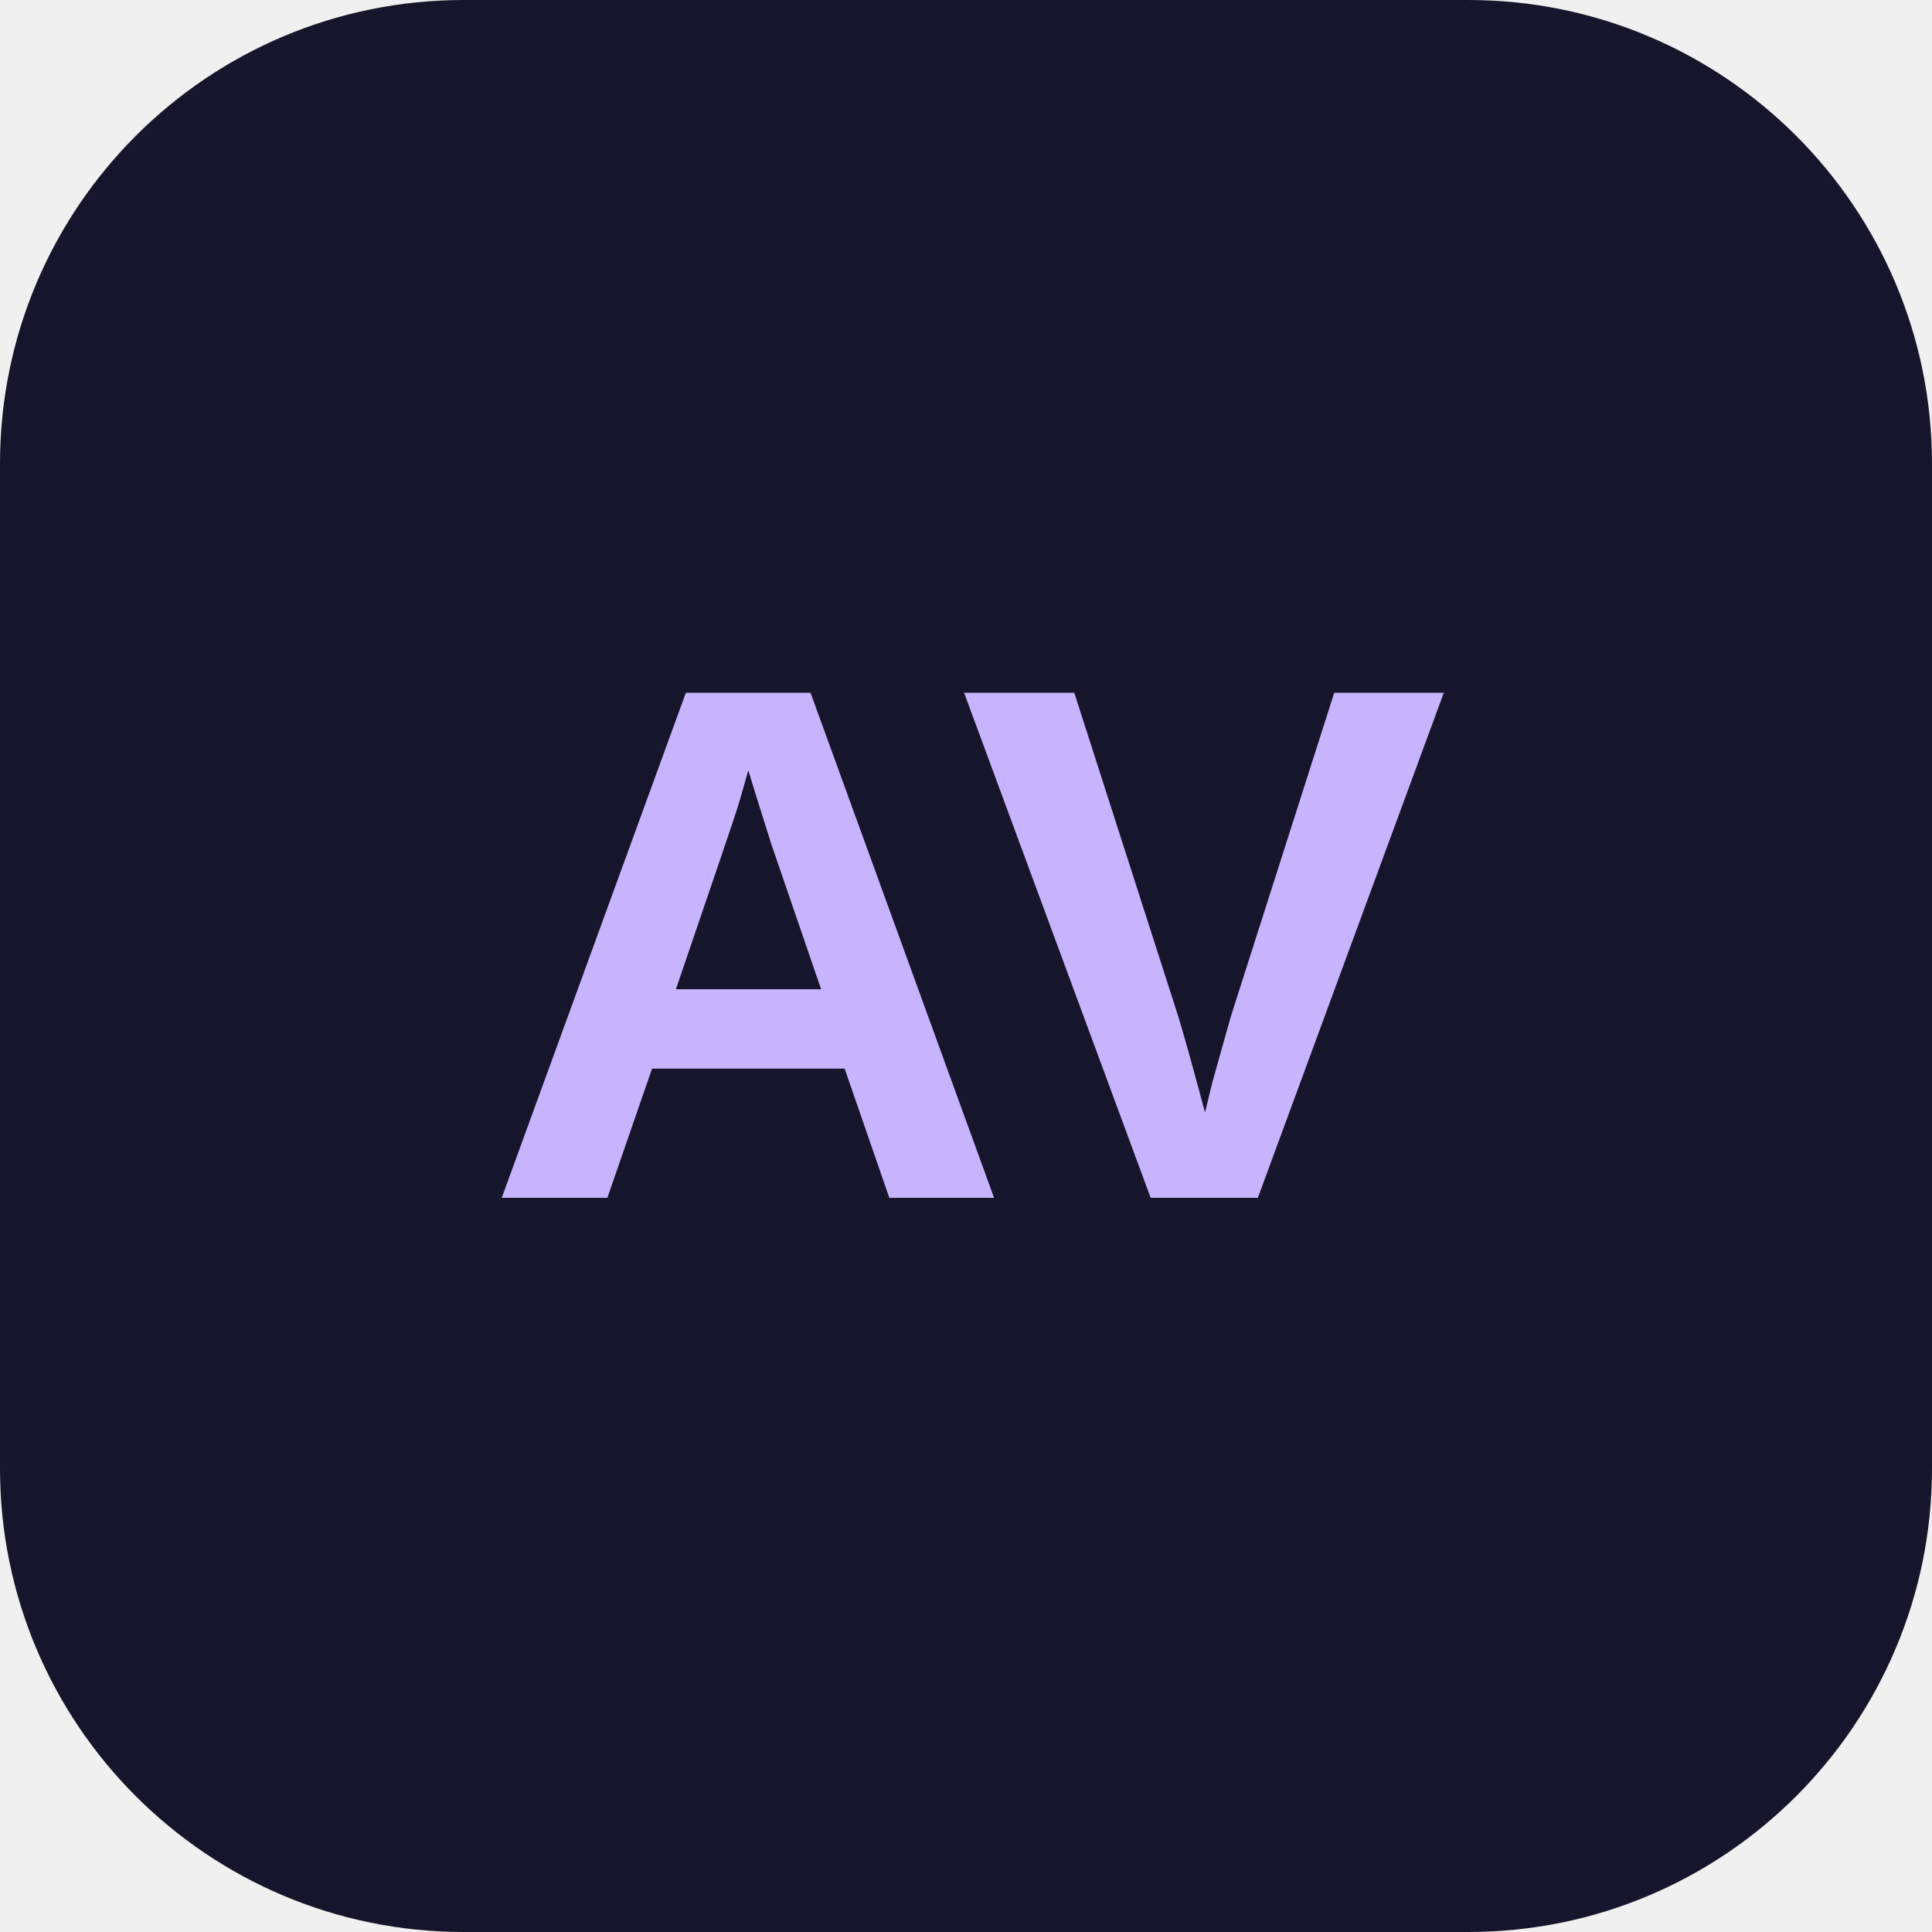
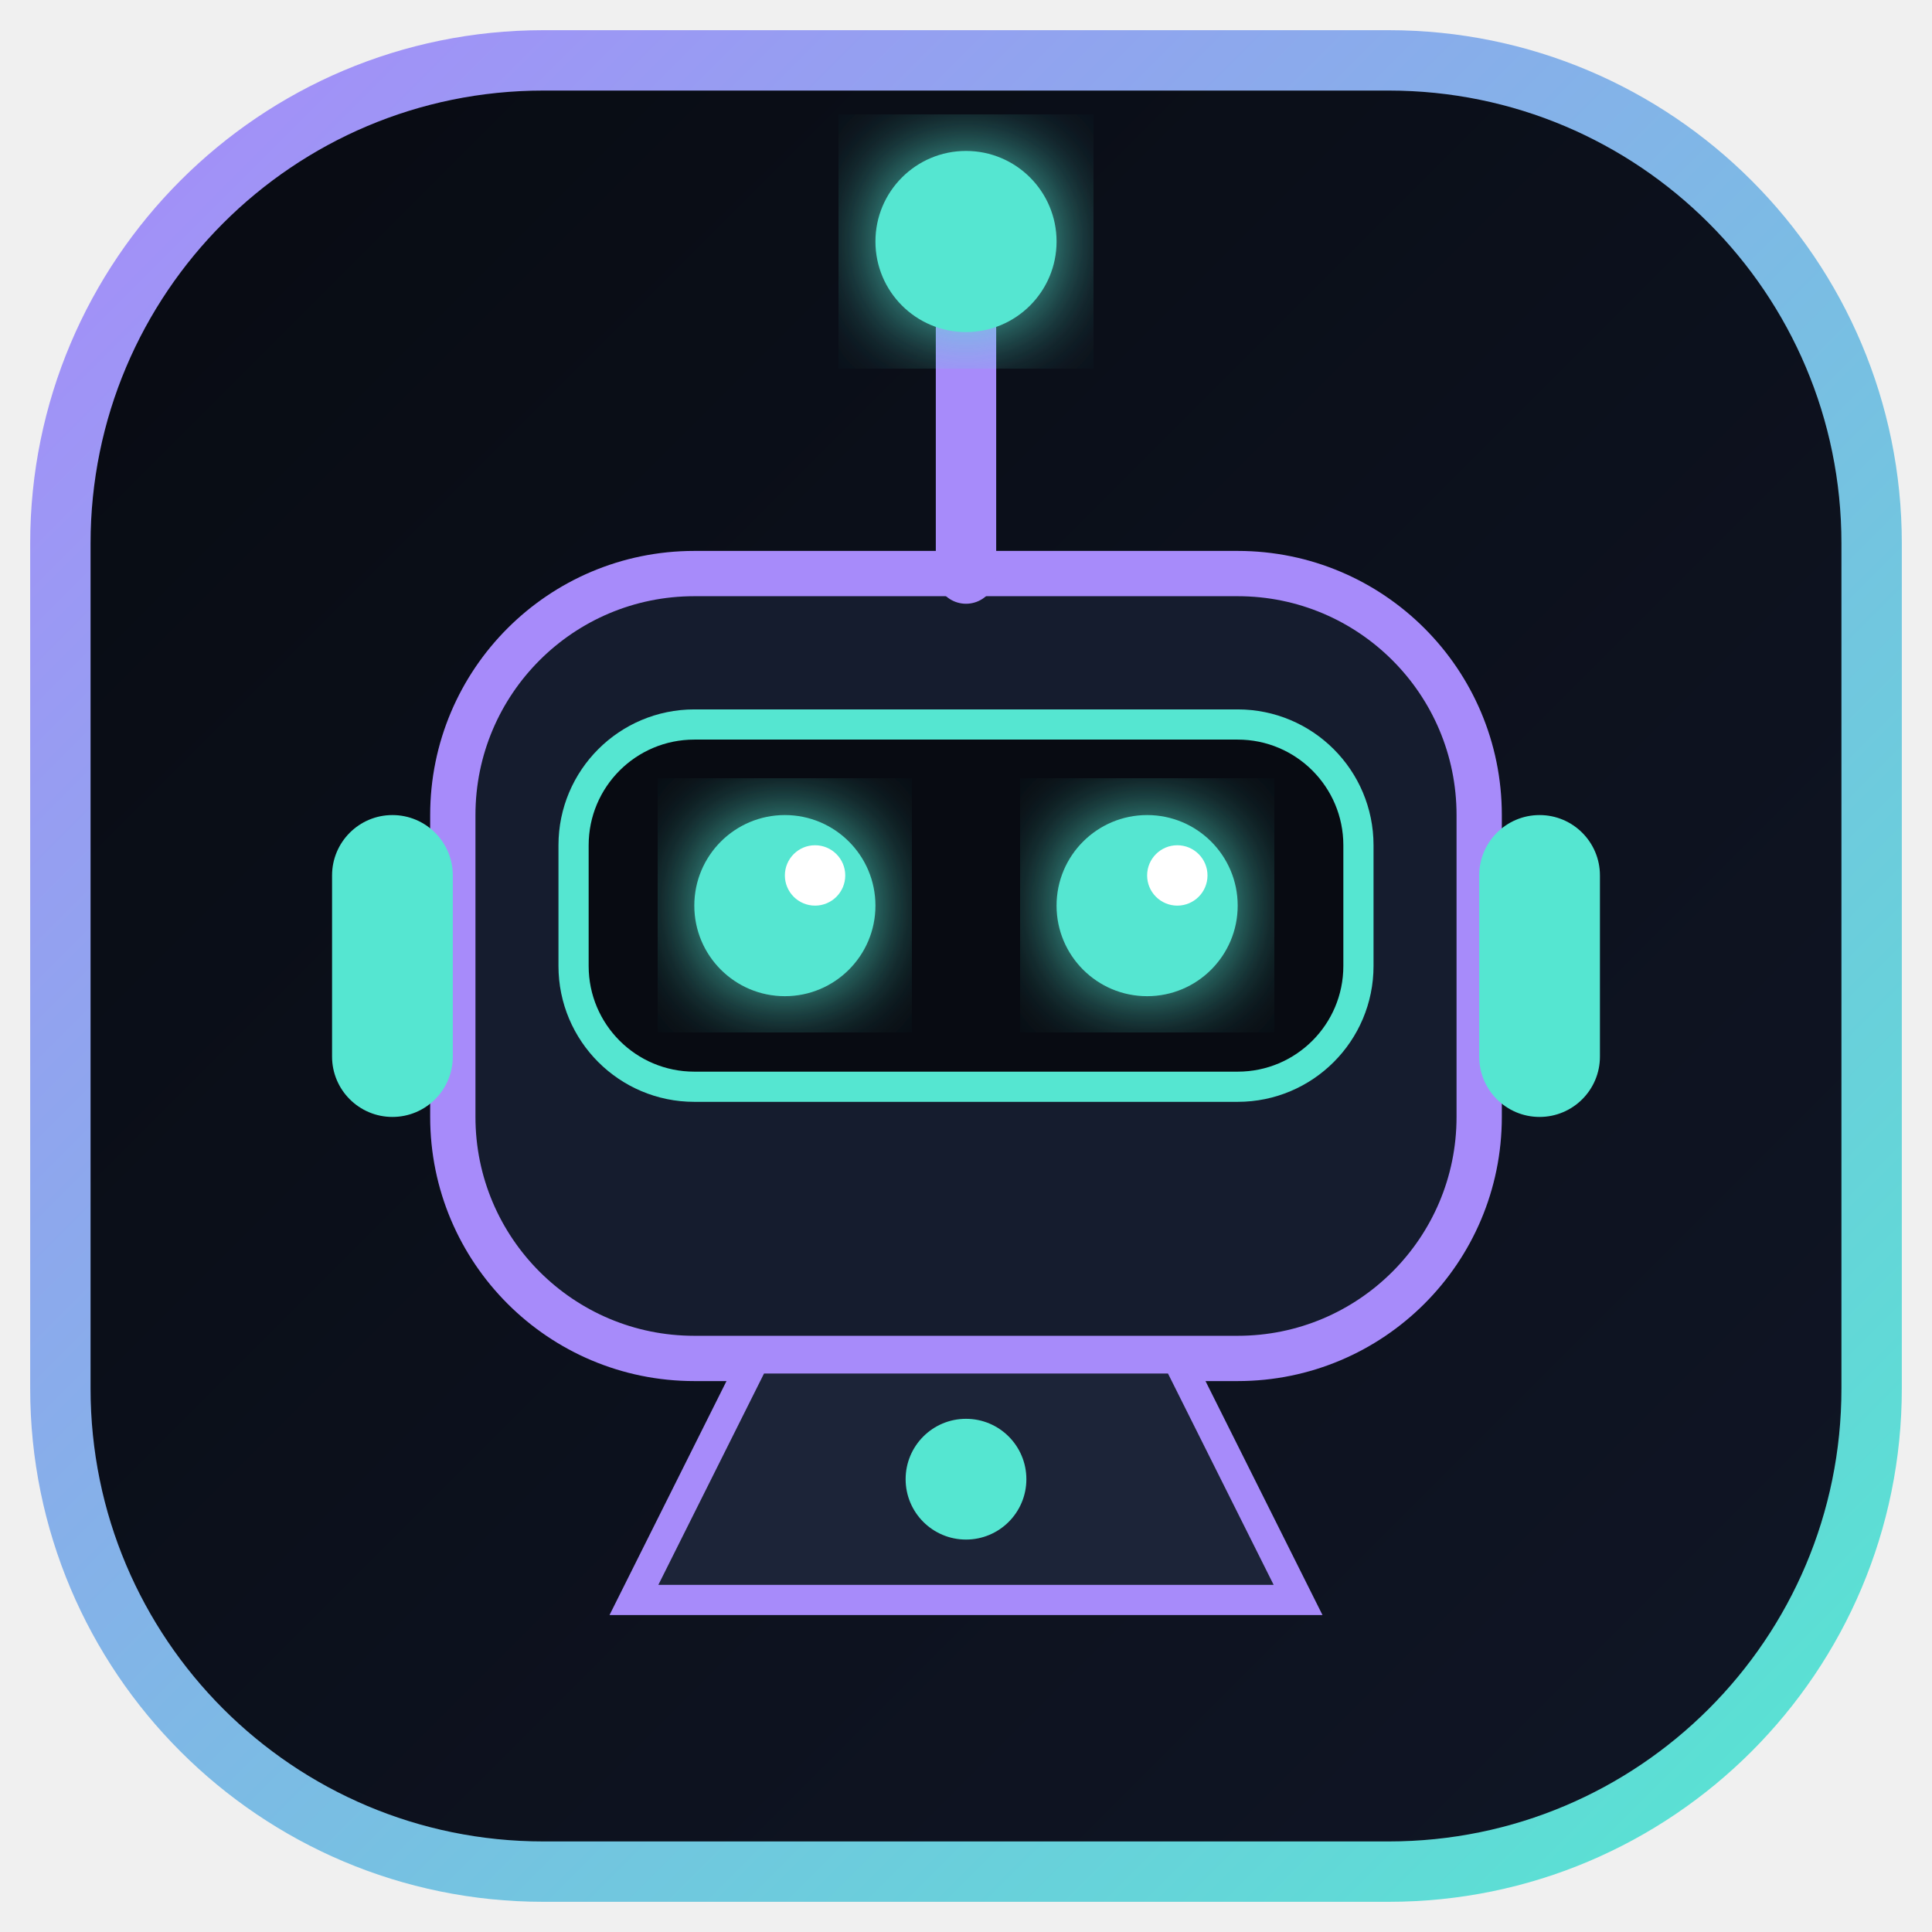
- <svg xmlns="http://www.w3.org/2000/svg" viewBox="0 0 100 100">
-   <rect width="100" height="100" rx="24" fill="#17152b" />
-   <text x="50" y="62" text-anchor="middle" font-family="Arial,sans-serif" font-weight="bold" font-size="38" fill="#c7b4ff">AV</text>
+ <svg xmlns="http://www.w3.org/2000/svg" viewBox="0 0 64 64" width="64" height="64">
+   <defs>
+     <linearGradient id="fav-bg" x1="0%" y1="0%" x2="100%" y2="100%">
+       <stop offset="0%" stop-color="#080B12" />
+       <stop offset="100%" stop-color="#101626" />
+     </linearGradient>
+     <linearGradient id="fav-accent" x1="0%" y1="0%" x2="100%" y2="100%">
+       <stop offset="0%" stop-color="#A78BFA" />
+       <stop offset="100%" stop-color="#55E6D1" />
+     </linearGradient>
+     <filter id="fav-glow" x="-20%" y="-20%" width="140%" height="140%">
+       <feGaussianBlur stdDeviation="1.5" result="blur" />
+       <feComposite in="SourceGraphic" in2="blur" operator="over" />
+     </filter>
+   </defs>
+   <rect x="2" y="2" width="60" height="60" rx="16" fill="url(#fav-bg)" stroke="url(#fav-accent)" stroke-width="2" />
+   <rect x="15" y="19" width="34" height="26" rx="8" fill="#151C2E" stroke="#A78BFA" stroke-width="1.5" />
+   <rect x="19" y="24" width="26" height="12" rx="4" fill="#080B12" stroke="#55E6D1" stroke-width="1" />
+   <circle cx="26" cy="30" r="3" fill="#55E6D1" filter="url(#fav-glow)" />
+   <circle cx="38" cy="30" r="3" fill="#55E6D1" filter="url(#fav-glow)" />
+   <circle cx="27" cy="29" r="1" fill="#FFFFFF" />
+   <circle cx="39" cy="29" r="1" fill="#FFFFFF" />
+   <line x1="32" y1="19" x2="32" y2="10" stroke="#A78BFA" stroke-width="2" stroke-linecap="round" />
+   <circle cx="32" cy="8" r="3" fill="#55E6D1" filter="url(#fav-glow)" />
+   <rect x="11" y="27" width="4" height="10" rx="2" fill="#55E6D1" />
+   <rect x="49" y="27" width="4" height="10" rx="2" fill="#55E6D1" />
+   <path d="M25 45 L39 45 L43 53 L21 53 Z" fill="#1C2438" stroke="#A78BFA" stroke-width="1" />
+   <circle cx="32" cy="49" r="2" fill="#55E6D1" />
</svg>
